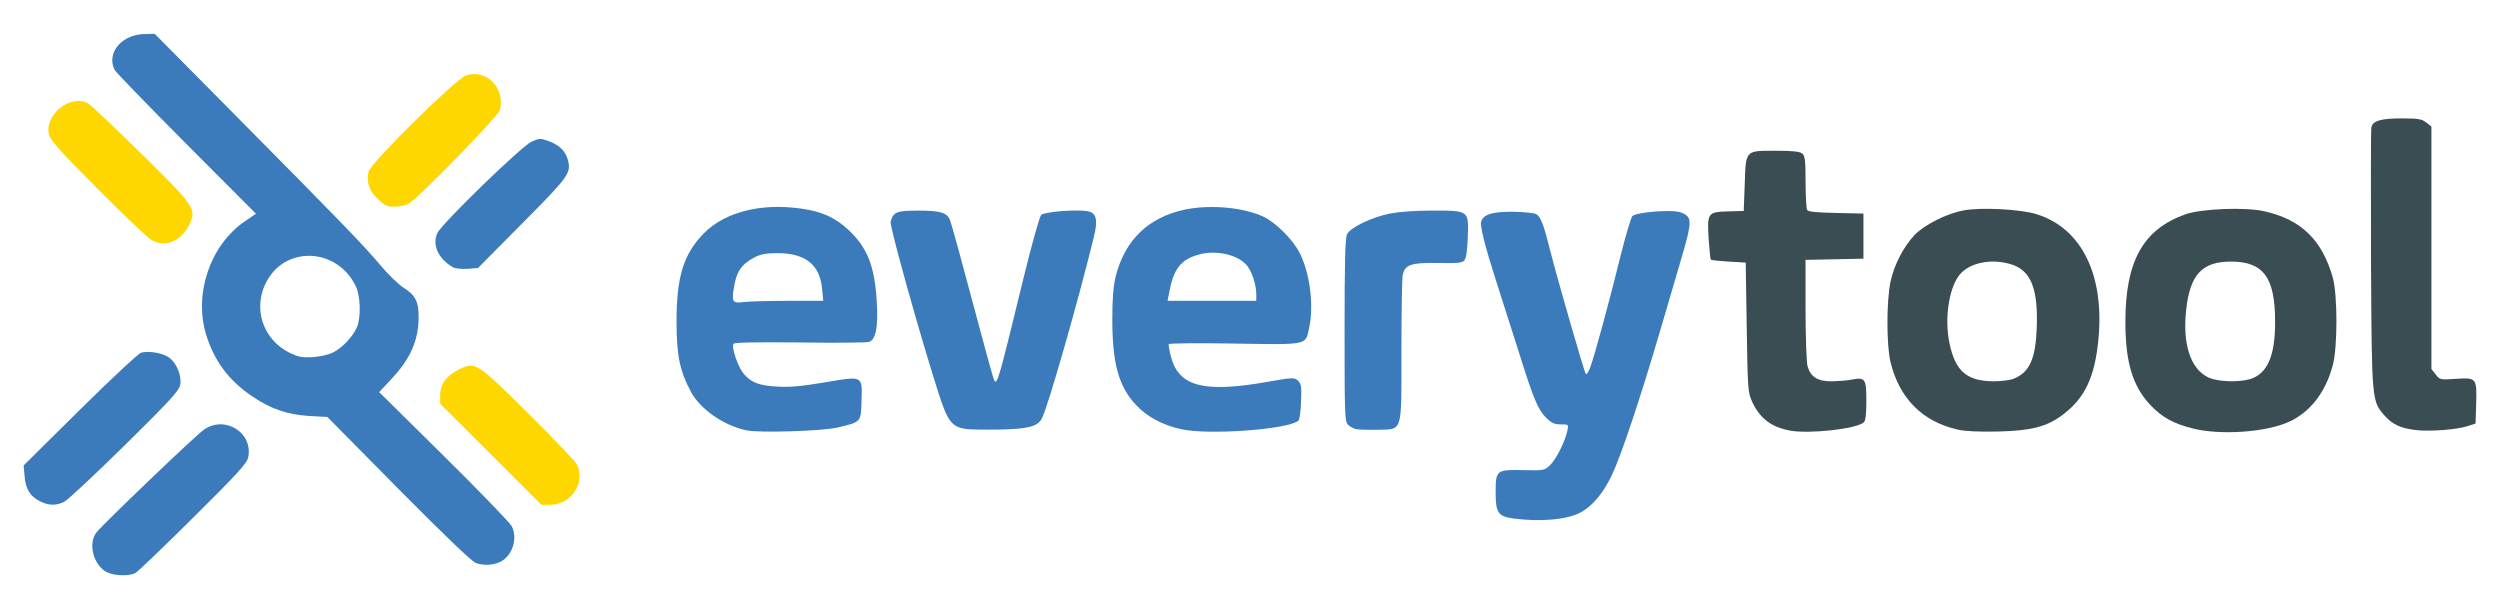
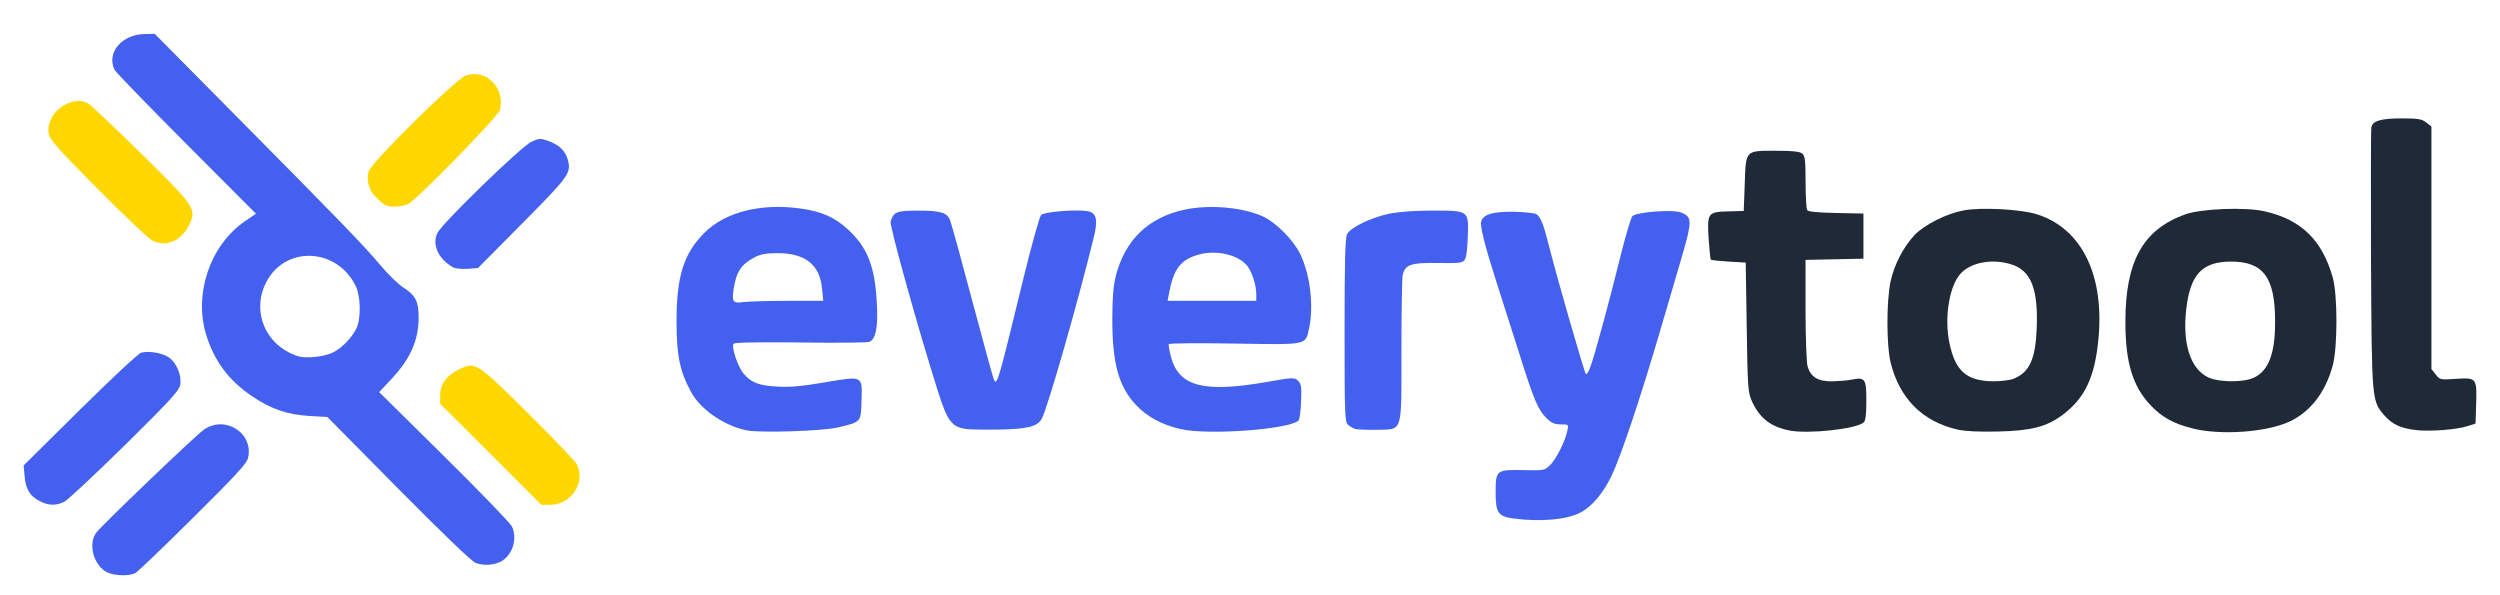
<svg xmlns="http://www.w3.org/2000/svg" width="62.819mm" height="14.93mm" viewBox="0 0 62.819 14.93" version="1.1" id="svg1">
  <defs id="defs1" />
  <g id="layer1" transform="translate(-1.590254,-12.34785)">
-     <g id="g1">
-       <path d="m 39.64,25.379 c -0.409,-0.054 -0.468,-0.138 -0.468,-0.666 0,-0.552 0.02,-0.567 0.7,-0.552 0.518,0.01 0.527,0.01 0.67,-0.128 0.153,-0.148 0.38,-0.601 0.434,-0.868 0.03,-0.153 0.03,-0.153 -0.168,-0.153 -0.158,0 -0.232,-0.035 -0.36,-0.158 -0.212,-0.212 -0.32,-0.468 -0.68,-1.617 -0.168,-0.527 -0.429,-1.351 -0.582,-1.824 -0.296,-0.922 -0.414,-1.405 -0.375,-1.508 0.064,-0.173 0.281,-0.237 0.779,-0.237 0.276,0.005 0.542,0.03 0.601,0.059 0.113,0.064 0.192,0.271 0.36,0.947 0.168,0.666 0.848,3.027 0.887,3.071 0.02,0.02 0.069,-0.054 0.113,-0.173 0.099,-0.256 0.483,-1.666 0.774,-2.849 0.118,-0.473 0.246,-0.897 0.281,-0.942 0.089,-0.104 1.011,-0.177 1.223,-0.094 0.281,0.108 0.286,0.207 0.03,1.085 -0.108,0.365 -0.35,1.198 -0.542,1.849 -0.498,1.701 -0.996,3.19 -1.228,3.673 -0.217,0.454 -0.498,0.784 -0.794,0.937 -0.35,0.177 -0.981,0.232 -1.656,0.148 z" id="path10-5" style="fill:#3b7bbc;stroke-width:0.099" />
-       <path d="m 20.345,23.161 c -0.572,-0.123 -1.158,-0.527 -1.395,-0.971 -0.276,-0.513 -0.36,-0.907 -0.36,-1.765 0,-1.129 0.177,-1.696 0.69,-2.218 0.527,-0.532 1.435,-0.764 2.45,-0.616 0.518,0.074 0.843,0.222 1.178,0.532 0.478,0.444 0.666,0.917 0.715,1.834 0.035,0.606 -0.025,0.922 -0.192,0.981 -0.059,0.02 -0.843,0.03 -1.74,0.015 -1.154,-0.01 -1.647,0 -1.671,0.035 -0.054,0.089 0.113,0.577 0.251,0.744 0.197,0.232 0.389,0.306 0.858,0.33 0.311,0.02 0.611,-0.01 1.173,-0.104 0.981,-0.168 0.956,-0.177 0.937,0.454 -0.015,0.552 -0.005,0.537 -0.611,0.68 -0.399,0.089 -1.952,0.138 -2.282,0.069 z m 1.045,-3.254 h 0.887 l -0.03,-0.301 c -0.054,-0.606 -0.419,-0.897 -1.119,-0.897 -0.276,0 -0.419,0.025 -0.567,0.099 -0.35,0.182 -0.473,0.37 -0.537,0.813 -0.049,0.316 -0.015,0.355 0.256,0.316 0.123,-0.015 0.621,-0.03 1.109,-0.03 z" id="path12-7" style="fill:#3b7bbc;stroke-width:0.099" />
-       <path d="m 31.265,23.131 c -0.468,-0.104 -0.853,-0.311 -1.129,-0.606 -0.434,-0.463 -0.596,-1.04 -0.596,-2.149 0,-0.537 0.025,-0.833 0.084,-1.08 0.232,-0.917 0.818,-1.484 1.735,-1.681 0.641,-0.133 1.464,-0.059 1.977,0.177 0.316,0.148 0.759,0.592 0.922,0.932 0.251,0.513 0.35,1.311 0.227,1.868 -0.094,0.434 -0.01,0.419 -1.868,0.389 -0.902,-0.015 -1.642,-0.01 -1.656,0.015 -0.015,0.025 0.015,0.177 0.059,0.34 0.202,0.72 0.818,0.882 2.366,0.616 0.695,-0.123 0.73,-0.123 0.818,-0.039 0.084,0.079 0.094,0.143 0.079,0.518 -0.005,0.237 -0.039,0.454 -0.064,0.483 -0.227,0.222 -2.263,0.375 -2.953,0.217 z m 1.893,-3.382 c 0,-0.227 -0.094,-0.532 -0.212,-0.7 -0.212,-0.296 -0.789,-0.434 -1.247,-0.301 -0.449,0.128 -0.626,0.37 -0.735,0.976 l -0.035,0.182 h 1.114 1.114 z" id="path13-1" style="fill:#3b7bbc;stroke-width:0.099" />
-       <path d="m 25.862,23.126 c -0.36,-0.049 -0.468,-0.197 -0.71,-0.966 -0.493,-1.553 -1.213,-4.146 -1.183,-4.244 0.074,-0.246 0.153,-0.276 0.69,-0.276 0.562,0 0.73,0.049 0.804,0.242 0.044,0.113 0.237,0.818 0.922,3.377 0.094,0.35 0.182,0.651 0.197,0.666 0.074,0.074 0.128,-0.133 0.73,-2.603 0.202,-0.828 0.399,-1.528 0.439,-1.573 0.084,-0.084 0.956,-0.148 1.193,-0.089 0.202,0.049 0.237,0.227 0.128,0.661 -0.399,1.627 -1.144,4.23 -1.301,4.54 -0.104,0.202 -0.34,0.266 -1.07,0.281 -0.365,0.005 -0.744,0 -0.838,-0.015 z" id="path15-5" style="fill:#3b7bbc;stroke-width:0.099" />
-       <path d="m 35.647,23.126 c -0.054,-0.015 -0.138,-0.059 -0.182,-0.104 -0.084,-0.069 -0.089,-0.246 -0.089,-2.371 0,-1.72 0.015,-2.327 0.064,-2.42 0.084,-0.168 0.611,-0.424 1.08,-0.518 0.232,-0.044 0.646,-0.074 1.06,-0.074 0.927,0 0.917,-0.005 0.892,0.666 -0.01,0.32 -0.039,0.532 -0.084,0.582 -0.054,0.069 -0.163,0.079 -0.666,0.069 -0.685,-0.01 -0.833,0.039 -0.887,0.316 -0.015,0.084 -0.03,0.937 -0.03,1.893 0,2.105 0.044,1.967 -0.626,1.982 -0.237,0.005 -0.478,-0.005 -0.532,-0.02 z" id="path16-2" style="fill:#3b7bbc;stroke-width:0.099" />
+     <g id="g1" style="fill:#4361ee;fill-opacity:1">
+       <path d="m 39.64,25.379 c -0.409,-0.054 -0.468,-0.138 -0.468,-0.666 0,-0.552 0.02,-0.567 0.7,-0.552 0.518,0.01 0.527,0.01 0.67,-0.128 0.153,-0.148 0.38,-0.601 0.434,-0.868 0.03,-0.153 0.03,-0.153 -0.168,-0.153 -0.158,0 -0.232,-0.035 -0.36,-0.158 -0.212,-0.212 -0.32,-0.468 -0.68,-1.617 -0.168,-0.527 -0.429,-1.351 -0.582,-1.824 -0.296,-0.922 -0.414,-1.405 -0.375,-1.508 0.064,-0.173 0.281,-0.237 0.779,-0.237 0.276,0.005 0.542,0.03 0.601,0.059 0.113,0.064 0.192,0.271 0.36,0.947 0.168,0.666 0.848,3.027 0.887,3.071 0.02,0.02 0.069,-0.054 0.113,-0.173 0.099,-0.256 0.483,-1.666 0.774,-2.849 0.118,-0.473 0.246,-0.897 0.281,-0.942 0.089,-0.104 1.011,-0.177 1.223,-0.094 0.281,0.108 0.286,0.207 0.03,1.085 -0.108,0.365 -0.35,1.198 -0.542,1.849 -0.498,1.701 -0.996,3.19 -1.228,3.673 -0.217,0.454 -0.498,0.784 -0.794,0.937 -0.35,0.177 -0.981,0.232 -1.656,0.148 z" id="path10-5" style="fill:#4361ee;stroke-width:0.099;fill-opacity:1" />
+       <path d="m 20.345,23.161 c -0.572,-0.123 -1.158,-0.527 -1.395,-0.971 -0.276,-0.513 -0.36,-0.907 -0.36,-1.765 0,-1.129 0.177,-1.696 0.69,-2.218 0.527,-0.532 1.435,-0.764 2.45,-0.616 0.518,0.074 0.843,0.222 1.178,0.532 0.478,0.444 0.666,0.917 0.715,1.834 0.035,0.606 -0.025,0.922 -0.192,0.981 -0.059,0.02 -0.843,0.03 -1.74,0.015 -1.154,-0.01 -1.647,0 -1.671,0.035 -0.054,0.089 0.113,0.577 0.251,0.744 0.197,0.232 0.389,0.306 0.858,0.33 0.311,0.02 0.611,-0.01 1.173,-0.104 0.981,-0.168 0.956,-0.177 0.937,0.454 -0.015,0.552 -0.005,0.537 -0.611,0.68 -0.399,0.089 -1.952,0.138 -2.282,0.069 z m 1.045,-3.254 h 0.887 l -0.03,-0.301 c -0.054,-0.606 -0.419,-0.897 -1.119,-0.897 -0.276,0 -0.419,0.025 -0.567,0.099 -0.35,0.182 -0.473,0.37 -0.537,0.813 -0.049,0.316 -0.015,0.355 0.256,0.316 0.123,-0.015 0.621,-0.03 1.109,-0.03 z" id="path12-7" style="fill:#4361ee;stroke-width:0.099;fill-opacity:1" />
+       <path d="m 31.265,23.131 c -0.468,-0.104 -0.853,-0.311 -1.129,-0.606 -0.434,-0.463 -0.596,-1.04 -0.596,-2.149 0,-0.537 0.025,-0.833 0.084,-1.08 0.232,-0.917 0.818,-1.484 1.735,-1.681 0.641,-0.133 1.464,-0.059 1.977,0.177 0.316,0.148 0.759,0.592 0.922,0.932 0.251,0.513 0.35,1.311 0.227,1.868 -0.094,0.434 -0.01,0.419 -1.868,0.389 -0.902,-0.015 -1.642,-0.01 -1.656,0.015 -0.015,0.025 0.015,0.177 0.059,0.34 0.202,0.72 0.818,0.882 2.366,0.616 0.695,-0.123 0.73,-0.123 0.818,-0.039 0.084,0.079 0.094,0.143 0.079,0.518 -0.005,0.237 -0.039,0.454 -0.064,0.483 -0.227,0.222 -2.263,0.375 -2.953,0.217 z m 1.893,-3.382 c 0,-0.227 -0.094,-0.532 -0.212,-0.7 -0.212,-0.296 -0.789,-0.434 -1.247,-0.301 -0.449,0.128 -0.626,0.37 -0.735,0.976 l -0.035,0.182 h 1.114 1.114 z" id="path13-1" style="fill:#4361ee;stroke-width:0.099;fill-opacity:1" />
+       <path d="m 25.862,23.126 c -0.36,-0.049 -0.468,-0.197 -0.71,-0.966 -0.493,-1.553 -1.213,-4.146 -1.183,-4.244 0.074,-0.246 0.153,-0.276 0.69,-0.276 0.562,0 0.73,0.049 0.804,0.242 0.044,0.113 0.237,0.818 0.922,3.377 0.094,0.35 0.182,0.651 0.197,0.666 0.074,0.074 0.128,-0.133 0.73,-2.603 0.202,-0.828 0.399,-1.528 0.439,-1.573 0.084,-0.084 0.956,-0.148 1.193,-0.089 0.202,0.049 0.237,0.227 0.128,0.661 -0.399,1.627 -1.144,4.23 -1.301,4.54 -0.104,0.202 -0.34,0.266 -1.07,0.281 -0.365,0.005 -0.744,0 -0.838,-0.015 z" id="path15-5" style="fill:#4361ee;stroke-width:0.099;fill-opacity:1" />
+       <path d="m 35.647,23.126 c -0.054,-0.015 -0.138,-0.059 -0.182,-0.104 -0.084,-0.069 -0.089,-0.246 -0.089,-2.371 0,-1.72 0.015,-2.327 0.064,-2.42 0.084,-0.168 0.611,-0.424 1.08,-0.518 0.232,-0.044 0.646,-0.074 1.06,-0.074 0.927,0 0.917,-0.005 0.892,0.666 -0.01,0.32 -0.039,0.532 -0.084,0.582 -0.054,0.069 -0.163,0.079 -0.666,0.069 -0.685,-0.01 -0.833,0.039 -0.887,0.316 -0.015,0.084 -0.03,0.937 -0.03,1.893 0,2.105 0.044,1.967 -0.626,1.982 -0.237,0.005 -0.478,-0.005 -0.532,-0.02 z" id="path16-2" style="fill:#4361ee;stroke-width:0.099;fill-opacity:1" />
    </g>
-     <g id="g2">
-       <g id="g5" style="fill:#3a4d52;fill-opacity:1">
-         <path d="m 46.561,23.166 c -0.468,-0.089 -0.749,-0.306 -0.942,-0.72 -0.108,-0.237 -0.113,-0.306 -0.138,-1.873 l -0.025,-1.627 -0.429,-0.025 c -0.232,-0.015 -0.434,-0.035 -0.449,-0.049 -0.01,-0.015 -0.035,-0.246 -0.054,-0.523 -0.039,-0.651 -0.025,-0.675 0.493,-0.69 l 0.389,-0.01 0.025,-0.67 c 0.03,-0.868 0.005,-0.843 0.784,-0.843 0.419,0 0.601,0.02 0.661,0.069 0.069,0.054 0.084,0.173 0.084,0.715 0,0.355 0.02,0.67 0.039,0.705 0.025,0.044 0.251,0.064 0.725,0.074 l 0.69,0.015 v 0.567 0.567 l -0.725,0.015 -0.73,0.015 v 1.242 c 0,0.7 0.025,1.321 0.049,1.425 0.079,0.276 0.251,0.385 0.611,0.385 0.163,-0.005 0.394,-0.02 0.503,-0.044 0.335,-0.064 0.365,-0.025 0.365,0.532 0,0.365 -0.02,0.503 -0.069,0.547 -0.202,0.163 -1.361,0.291 -1.859,0.202 z" id="path18-6" style="fill:#3a4d52;fill-opacity:1;stroke-width:0.099" />
-         <path d="m 50.776,23.141 c -0.882,-0.202 -1.459,-0.784 -1.681,-1.691 -0.104,-0.439 -0.104,-1.528 0,-2.026 0.094,-0.434 0.33,-0.882 0.611,-1.178 0.251,-0.256 0.799,-0.532 1.223,-0.611 0.444,-0.084 1.454,-0.03 1.849,0.099 1.129,0.36 1.701,1.538 1.538,3.165 -0.094,0.937 -0.34,1.454 -0.897,1.873 -0.404,0.301 -0.784,0.399 -1.627,0.419 -0.483,0.01 -0.813,-0.005 -1.016,-0.049 z m 1.425,-1.282 c 0.389,-0.163 0.537,-0.493 0.567,-1.262 0.039,-0.976 -0.138,-1.435 -0.611,-1.597 -0.468,-0.158 -1.006,-0.074 -1.282,0.202 -0.301,0.301 -0.439,1.119 -0.296,1.785 0.148,0.69 0.434,0.937 1.104,0.942 0.197,0 0.429,-0.03 0.518,-0.069 z" id="path19-1" style="fill:#3a4d52;fill-opacity:1;stroke-width:0.099" />
-         <path d="m 56.697,23.116 c -0.483,-0.118 -0.779,-0.281 -1.065,-0.582 -0.454,-0.478 -0.636,-1.08 -0.636,-2.1 0,-1.523 0.444,-2.322 1.508,-2.701 0.404,-0.143 1.523,-0.187 1.997,-0.074 0.922,0.212 1.439,0.725 1.706,1.661 0.123,0.439 0.123,1.755 0,2.209 -0.182,0.68 -0.567,1.173 -1.094,1.415 -0.577,0.266 -1.716,0.345 -2.416,0.173 z m 1.415,-1.237 c 0.449,-0.128 0.651,-0.582 0.646,-1.454 0,-1.109 -0.296,-1.504 -1.109,-1.504 -0.725,0 -1.025,0.325 -1.124,1.198 -0.099,0.873 0.108,1.508 0.562,1.716 0.227,0.104 0.73,0.123 1.025,0.044 z" id="path20-4" style="fill:#3a4d52;fill-opacity:1;stroke-width:0.099" />
-         <path d="m 62.317,23.156 c -0.385,-0.039 -0.606,-0.138 -0.799,-0.355 -0.335,-0.38 -0.33,-0.345 -0.35,-3.929 -0.005,-1.775 -0.005,-3.273 0.01,-3.332 0.039,-0.158 0.242,-0.217 0.764,-0.217 0.414,0 0.503,0.015 0.616,0.104 l 0.128,0.099 v 3.047 3.047 l 0.108,0.138 c 0.104,0.133 0.113,0.138 0.518,0.108 0.508,-0.03 0.518,-0.02 0.498,0.641 l -0.015,0.483 -0.197,0.064 c -0.266,0.089 -0.917,0.138 -1.282,0.104 z" id="path21-2" style="fill:#3a4d52;fill-opacity:1;stroke-width:0.099" />
+     <g id="g2" style="fill:#1f2937;fill-opacity:1">
+       <g id="g5" style="fill:#1f2937;fill-opacity:1">
+         <path d="m 46.561,23.166 c -0.468,-0.089 -0.749,-0.306 -0.942,-0.72 -0.108,-0.237 -0.113,-0.306 -0.138,-1.873 l -0.025,-1.627 -0.429,-0.025 c -0.232,-0.015 -0.434,-0.035 -0.449,-0.049 -0.01,-0.015 -0.035,-0.246 -0.054,-0.523 -0.039,-0.651 -0.025,-0.675 0.493,-0.69 l 0.389,-0.01 0.025,-0.67 c 0.03,-0.868 0.005,-0.843 0.784,-0.843 0.419,0 0.601,0.02 0.661,0.069 0.069,0.054 0.084,0.173 0.084,0.715 0,0.355 0.02,0.67 0.039,0.705 0.025,0.044 0.251,0.064 0.725,0.074 l 0.69,0.015 v 0.567 0.567 l -0.725,0.015 -0.73,0.015 v 1.242 c 0,0.7 0.025,1.321 0.049,1.425 0.079,0.276 0.251,0.385 0.611,0.385 0.163,-0.005 0.394,-0.02 0.503,-0.044 0.335,-0.064 0.365,-0.025 0.365,0.532 0,0.365 -0.02,0.503 -0.069,0.547 -0.202,0.163 -1.361,0.291 -1.859,0.202 z" id="path18-6" style="fill:#1f2937;fill-opacity:1;stroke-width:0.099" />
+         <path d="m 50.776,23.141 c -0.882,-0.202 -1.459,-0.784 -1.681,-1.691 -0.104,-0.439 -0.104,-1.528 0,-2.026 0.094,-0.434 0.33,-0.882 0.611,-1.178 0.251,-0.256 0.799,-0.532 1.223,-0.611 0.444,-0.084 1.454,-0.03 1.849,0.099 1.129,0.36 1.701,1.538 1.538,3.165 -0.094,0.937 -0.34,1.454 -0.897,1.873 -0.404,0.301 -0.784,0.399 -1.627,0.419 -0.483,0.01 -0.813,-0.005 -1.016,-0.049 z m 1.425,-1.282 c 0.389,-0.163 0.537,-0.493 0.567,-1.262 0.039,-0.976 -0.138,-1.435 -0.611,-1.597 -0.468,-0.158 -1.006,-0.074 -1.282,0.202 -0.301,0.301 -0.439,1.119 -0.296,1.785 0.148,0.69 0.434,0.937 1.104,0.942 0.197,0 0.429,-0.03 0.518,-0.069 z" id="path19-1" style="fill:#1f2937;fill-opacity:1;stroke-width:0.099" />
+         <path d="m 56.697,23.116 c -0.483,-0.118 -0.779,-0.281 -1.065,-0.582 -0.454,-0.478 -0.636,-1.08 -0.636,-2.1 0,-1.523 0.444,-2.322 1.508,-2.701 0.404,-0.143 1.523,-0.187 1.997,-0.074 0.922,0.212 1.439,0.725 1.706,1.661 0.123,0.439 0.123,1.755 0,2.209 -0.182,0.68 -0.567,1.173 -1.094,1.415 -0.577,0.266 -1.716,0.345 -2.416,0.173 z m 1.415,-1.237 c 0.449,-0.128 0.651,-0.582 0.646,-1.454 0,-1.109 -0.296,-1.504 -1.109,-1.504 -0.725,0 -1.025,0.325 -1.124,1.198 -0.099,0.873 0.108,1.508 0.562,1.716 0.227,0.104 0.73,0.123 1.025,0.044 z" id="path20-4" style="fill:#1f2937;fill-opacity:1;stroke-width:0.099" />
+         <path d="m 62.317,23.156 c -0.385,-0.039 -0.606,-0.138 -0.799,-0.355 -0.335,-0.38 -0.33,-0.345 -0.35,-3.929 -0.005,-1.775 -0.005,-3.273 0.01,-3.332 0.039,-0.158 0.242,-0.217 0.764,-0.217 0.414,0 0.503,0.015 0.616,0.104 l 0.128,0.099 v 3.047 3.047 l 0.108,0.138 c 0.104,0.133 0.113,0.138 0.518,0.108 0.508,-0.03 0.518,-0.02 0.498,0.641 l -0.015,0.483 -0.197,0.064 c -0.266,0.089 -0.917,0.138 -1.282,0.104 z" id="path21-2" style="fill:#1f2937;fill-opacity:1;stroke-width:0.099" />
      </g>
    </g>
-     <path d="M 4.284,26.73 C 3.944,26.562 3.796,26.02 4.008,25.734 c 0.138,-0.187 2.46,-2.411 2.697,-2.583 0.532,-0.385 1.262,0.074 1.119,0.7 -0.03,0.143 -0.296,0.429 -1.38,1.504 -0.739,0.735 -1.39,1.356 -1.449,1.39 -0.153,0.084 -0.523,0.074 -0.71,-0.015 z" id="path8-4" style="fill:#3b7bbc;stroke-width:0.099" />
-     <path d="m 13.537,26.488 c -0.108,-0.044 -0.833,-0.744 -1.947,-1.868 L 9.815,22.825 9.372,22.801 C 8.815,22.766 8.41,22.633 7.937,22.313 7.346,21.918 6.981,21.43 6.774,20.77 6.453,19.739 6.867,18.512 7.74,17.911 L 8.021,17.718 6.276,15.968 C 5.314,15.002 4.501,14.164 4.471,14.105 4.255,13.676 4.654,13.203 5.241,13.203 l 0.237,-0.005 2.041,2.061 c 2.672,2.697 3.214,3.259 3.638,3.761 0.192,0.232 0.454,0.483 0.582,0.562 0.291,0.187 0.37,0.34 0.37,0.735 0,0.587 -0.207,1.05 -0.695,1.568 l -0.296,0.316 1.622,1.602 c 0.892,0.882 1.661,1.676 1.711,1.77 0.143,0.286 0.035,0.685 -0.237,0.863 -0.173,0.113 -0.478,0.138 -0.675,0.054 z M 9.968,21.199 c 0.232,-0.118 0.493,-0.399 0.592,-0.631 0.104,-0.246 0.089,-0.789 -0.03,-1.03 -0.463,-0.956 -1.745,-1.03 -2.238,-0.123 -0.36,0.661 -0.108,1.459 0.577,1.799 0.217,0.104 0.306,0.123 0.577,0.108 0.197,-0.015 0.399,-0.059 0.523,-0.123 z" id="path9-5" style="fill:#3b7bbc;stroke-width:0.099" />
-     <path d="M 2.598,24.945 C 2.347,24.822 2.233,24.635 2.209,24.319 l -0.025,-0.276 1.42,-1.405 c 0.799,-0.789 1.469,-1.415 1.538,-1.43 0.197,-0.049 0.537,0.01 0.695,0.123 0.192,0.133 0.325,0.463 0.281,0.69 -0.03,0.148 -0.256,0.394 -1.395,1.518 -0.754,0.739 -1.435,1.38 -1.523,1.42 -0.202,0.099 -0.394,0.094 -0.601,-0.015 z" id="path11-1" style="fill:#3b7bbc;stroke-width:0.099" />
-     <path d="m 12.97,19.064 c -0.37,-0.217 -0.527,-0.567 -0.389,-0.863 0.118,-0.242 2.11,-2.179 2.366,-2.292 0.192,-0.089 0.222,-0.089 0.419,-0.02 0.271,0.099 0.424,0.242 0.488,0.458 0.094,0.35 0.054,0.409 -1.134,1.607 l -1.119,1.129 -0.266,0.02 c -0.148,0.01 -0.311,-0.01 -0.365,-0.039 z" id="path17-7" style="fill:#3b7bbc;stroke-width:0.099" />
+     <path d="M 4.284,26.73 C 3.944,26.562 3.796,26.02 4.008,25.734 c 0.138,-0.187 2.46,-2.411 2.697,-2.583 0.532,-0.385 1.262,0.074 1.119,0.7 -0.03,0.143 -0.296,0.429 -1.38,1.504 -0.739,0.735 -1.39,1.356 -1.449,1.39 -0.153,0.084 -0.523,0.074 -0.71,-0.015 z" id="path8-4" style="fill:#4361ee;stroke-width:0.099;fill-opacity:1" />
+     <path d="m 13.537,26.488 c -0.108,-0.044 -0.833,-0.744 -1.947,-1.868 L 9.815,22.825 9.372,22.801 C 8.815,22.766 8.41,22.633 7.937,22.313 7.346,21.918 6.981,21.43 6.774,20.77 6.453,19.739 6.867,18.512 7.74,17.911 L 8.021,17.718 6.276,15.968 C 5.314,15.002 4.501,14.164 4.471,14.105 4.255,13.676 4.654,13.203 5.241,13.203 l 0.237,-0.005 2.041,2.061 c 2.672,2.697 3.214,3.259 3.638,3.761 0.192,0.232 0.454,0.483 0.582,0.562 0.291,0.187 0.37,0.34 0.37,0.735 0,0.587 -0.207,1.05 -0.695,1.568 l -0.296,0.316 1.622,1.602 c 0.892,0.882 1.661,1.676 1.711,1.77 0.143,0.286 0.035,0.685 -0.237,0.863 -0.173,0.113 -0.478,0.138 -0.675,0.054 z M 9.968,21.199 c 0.232,-0.118 0.493,-0.399 0.592,-0.631 0.104,-0.246 0.089,-0.789 -0.03,-1.03 -0.463,-0.956 -1.745,-1.03 -2.238,-0.123 -0.36,0.661 -0.108,1.459 0.577,1.799 0.217,0.104 0.306,0.123 0.577,0.108 0.197,-0.015 0.399,-0.059 0.523,-0.123 z" id="path9-5" style="fill:#4361ee;stroke-width:0.099;fill-opacity:1" />
+     <path d="M 2.598,24.945 C 2.347,24.822 2.233,24.635 2.209,24.319 l -0.025,-0.276 1.42,-1.405 c 0.799,-0.789 1.469,-1.415 1.538,-1.43 0.197,-0.049 0.537,0.01 0.695,0.123 0.192,0.133 0.325,0.463 0.281,0.69 -0.03,0.148 -0.256,0.394 -1.395,1.518 -0.754,0.739 -1.435,1.38 -1.523,1.42 -0.202,0.099 -0.394,0.094 -0.601,-0.015 z" id="path11-1" style="fill:#4361ee;stroke-width:0.099;fill-opacity:1" />
+     <path d="m 12.97,19.064 c -0.37,-0.217 -0.527,-0.567 -0.389,-0.863 0.118,-0.242 2.11,-2.179 2.366,-2.292 0.192,-0.089 0.222,-0.089 0.419,-0.02 0.271,0.099 0.424,0.242 0.488,0.458 0.094,0.35 0.054,0.409 -1.134,1.607 l -1.119,1.129 -0.266,0.02 c -0.148,0.01 -0.311,-0.01 -0.365,-0.039 z" id="path17-7" style="fill:#4361ee;stroke-width:0.099;fill-opacity:1" />
    <path d="m 13.922,23.762 -1.272,-1.267 v -0.217 c 0,-0.276 0.163,-0.498 0.468,-0.646 0.419,-0.202 0.444,-0.187 1.74,1.099 0.636,0.631 1.183,1.203 1.223,1.277 0.237,0.454 -0.133,1.025 -0.666,1.025 H 15.194 Z" id="path26-1" style="fill:#ffd700;fill-opacity:1;stroke-width:0.099" />
    <path d="M 5.403,18.384 C 5.31,18.33 4.693,17.748 4.038,17.087 3.037,16.082 2.845,15.86 2.815,15.707 c -0.094,-0.508 0.582,-1.016 1.006,-0.749 0.079,0.054 0.675,0.616 1.326,1.257 1.346,1.326 1.39,1.385 1.198,1.78 -0.197,0.414 -0.601,0.577 -0.942,0.389 z" id="path27-6" style="fill:#ffd700;fill-opacity:1;stroke-width:0.099" />
    <path d="m 11.087,17.353 c -0.217,-0.197 -0.296,-0.429 -0.237,-0.69 0.044,-0.212 2.199,-2.337 2.45,-2.42 0.513,-0.168 0.991,0.32 0.853,0.868 -0.035,0.153 -2.075,2.243 -2.302,2.361 -0.074,0.039 -0.232,0.069 -0.35,0.069 -0.182,0 -0.246,-0.03 -0.414,-0.187 z" id="path28" style="fill:#ffd700;fill-opacity:1;stroke-width:0.099" />
  </g>
</svg>
